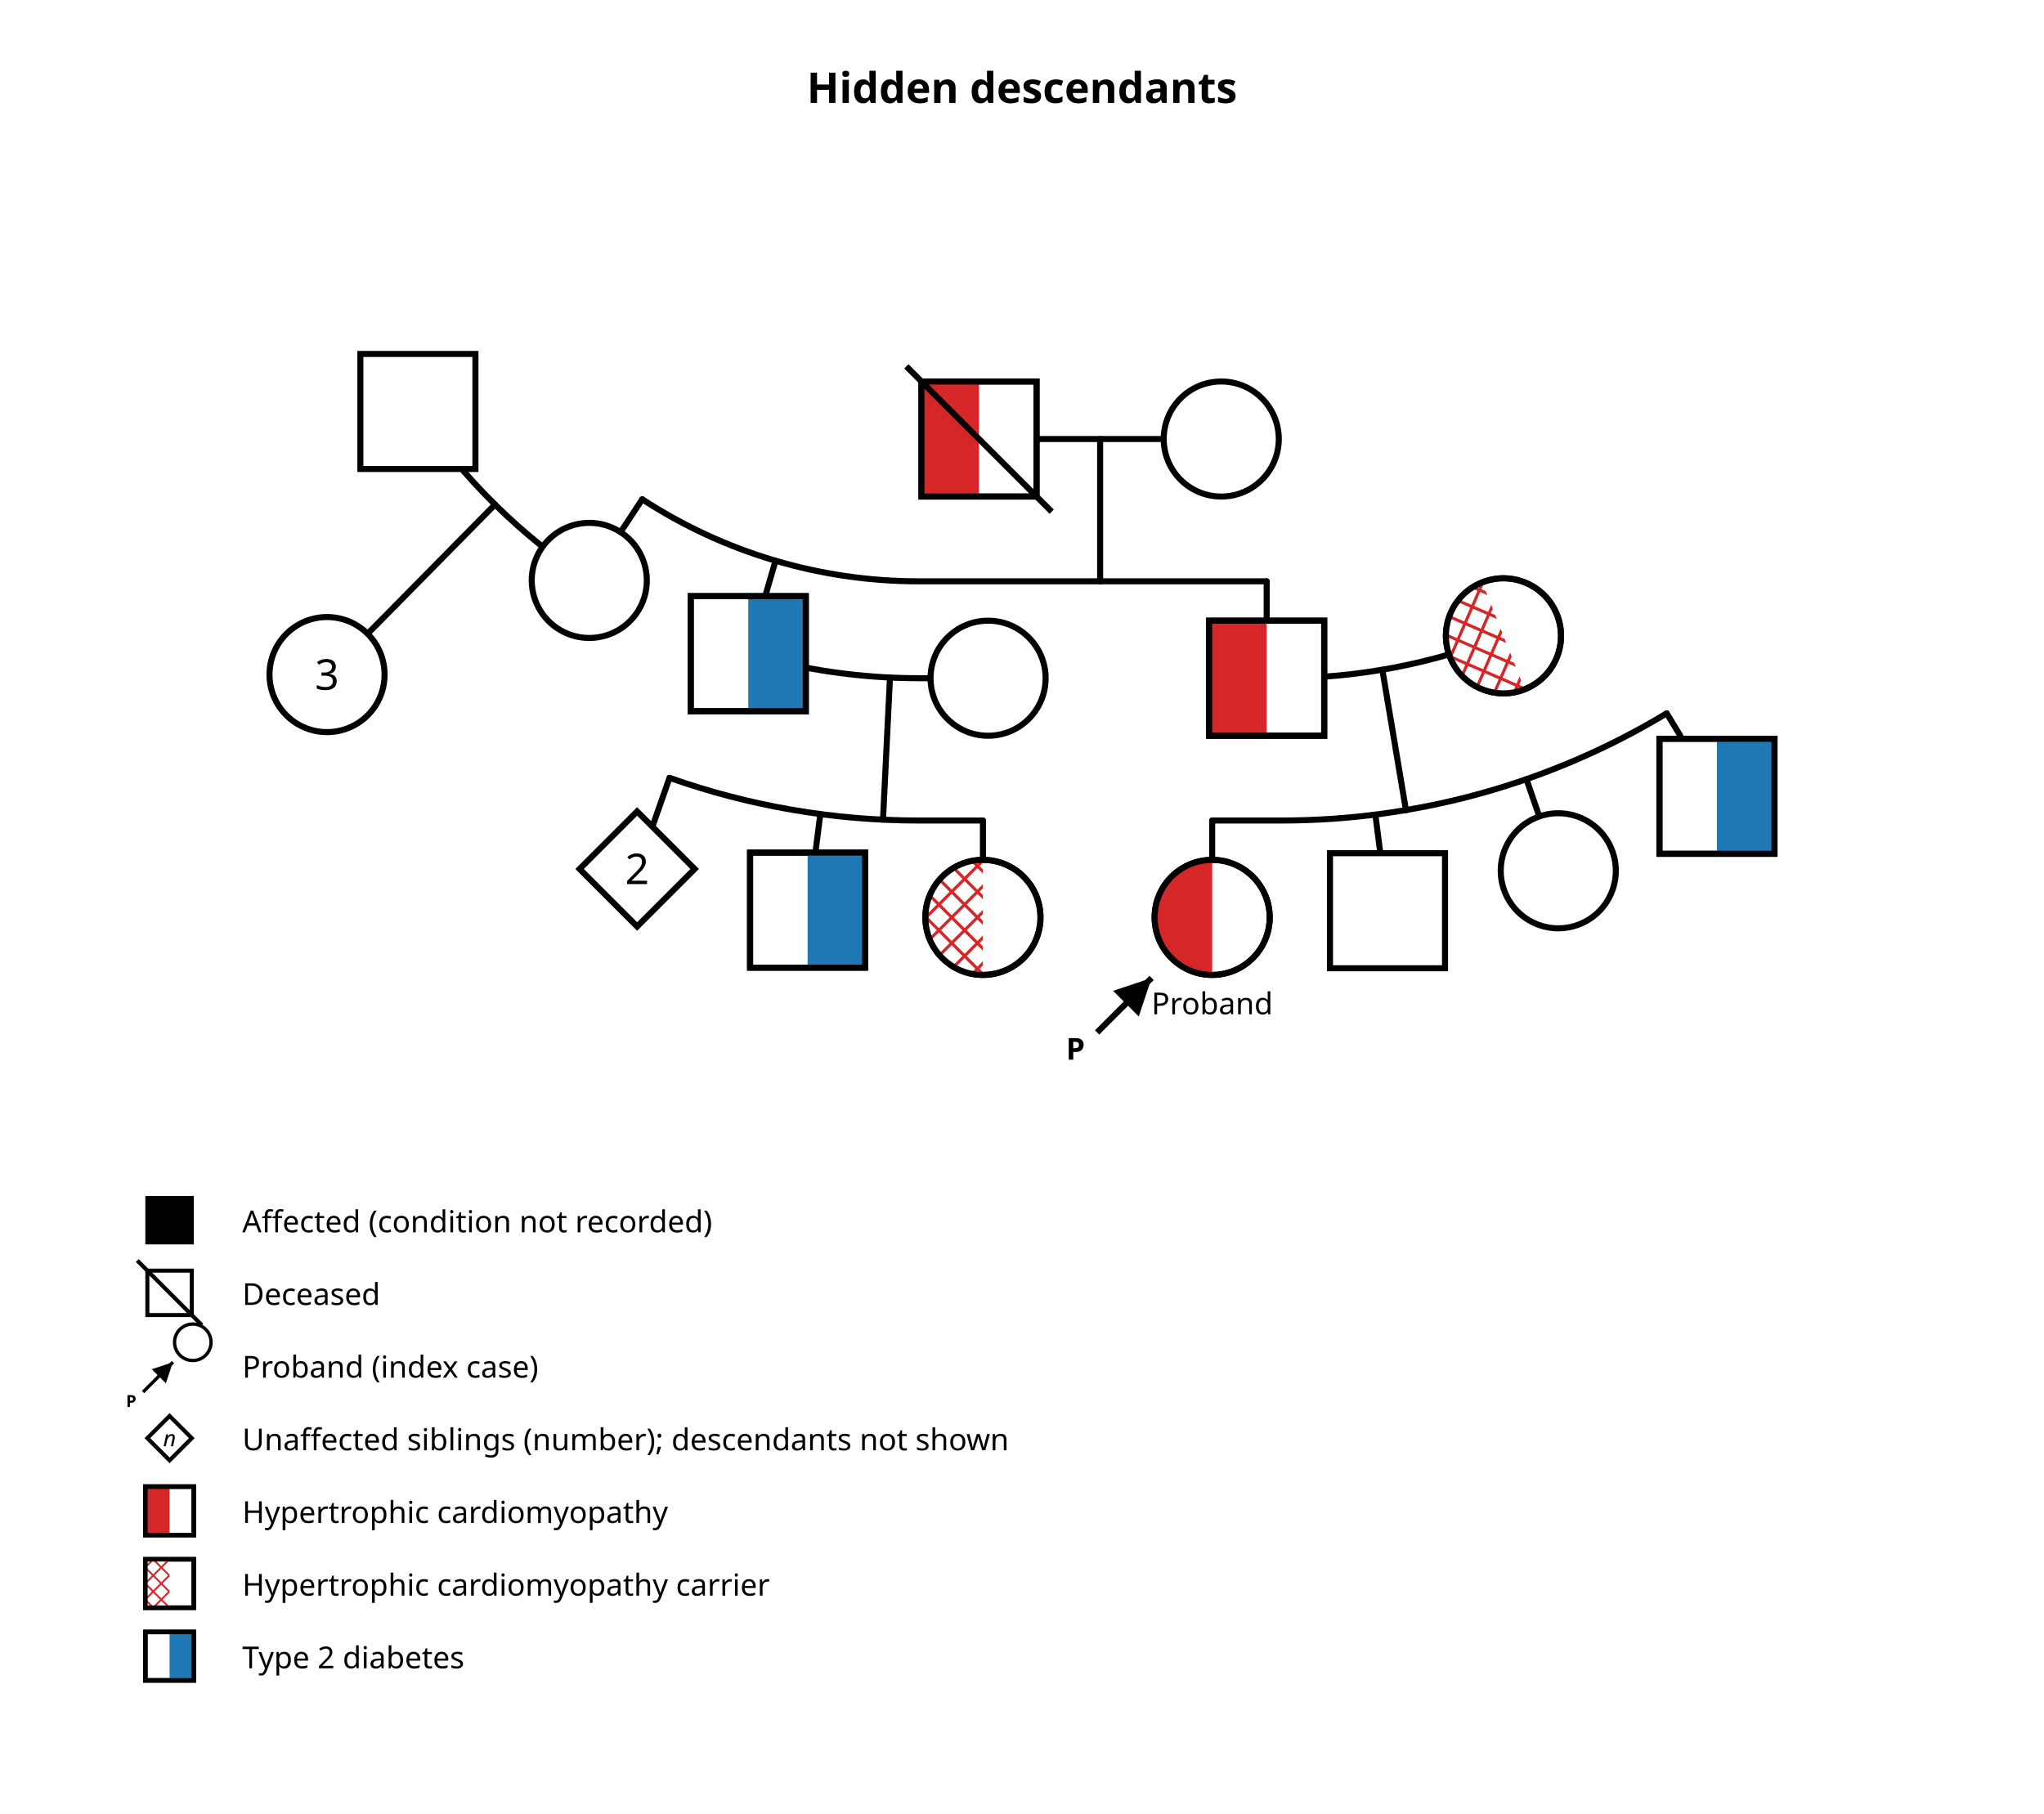
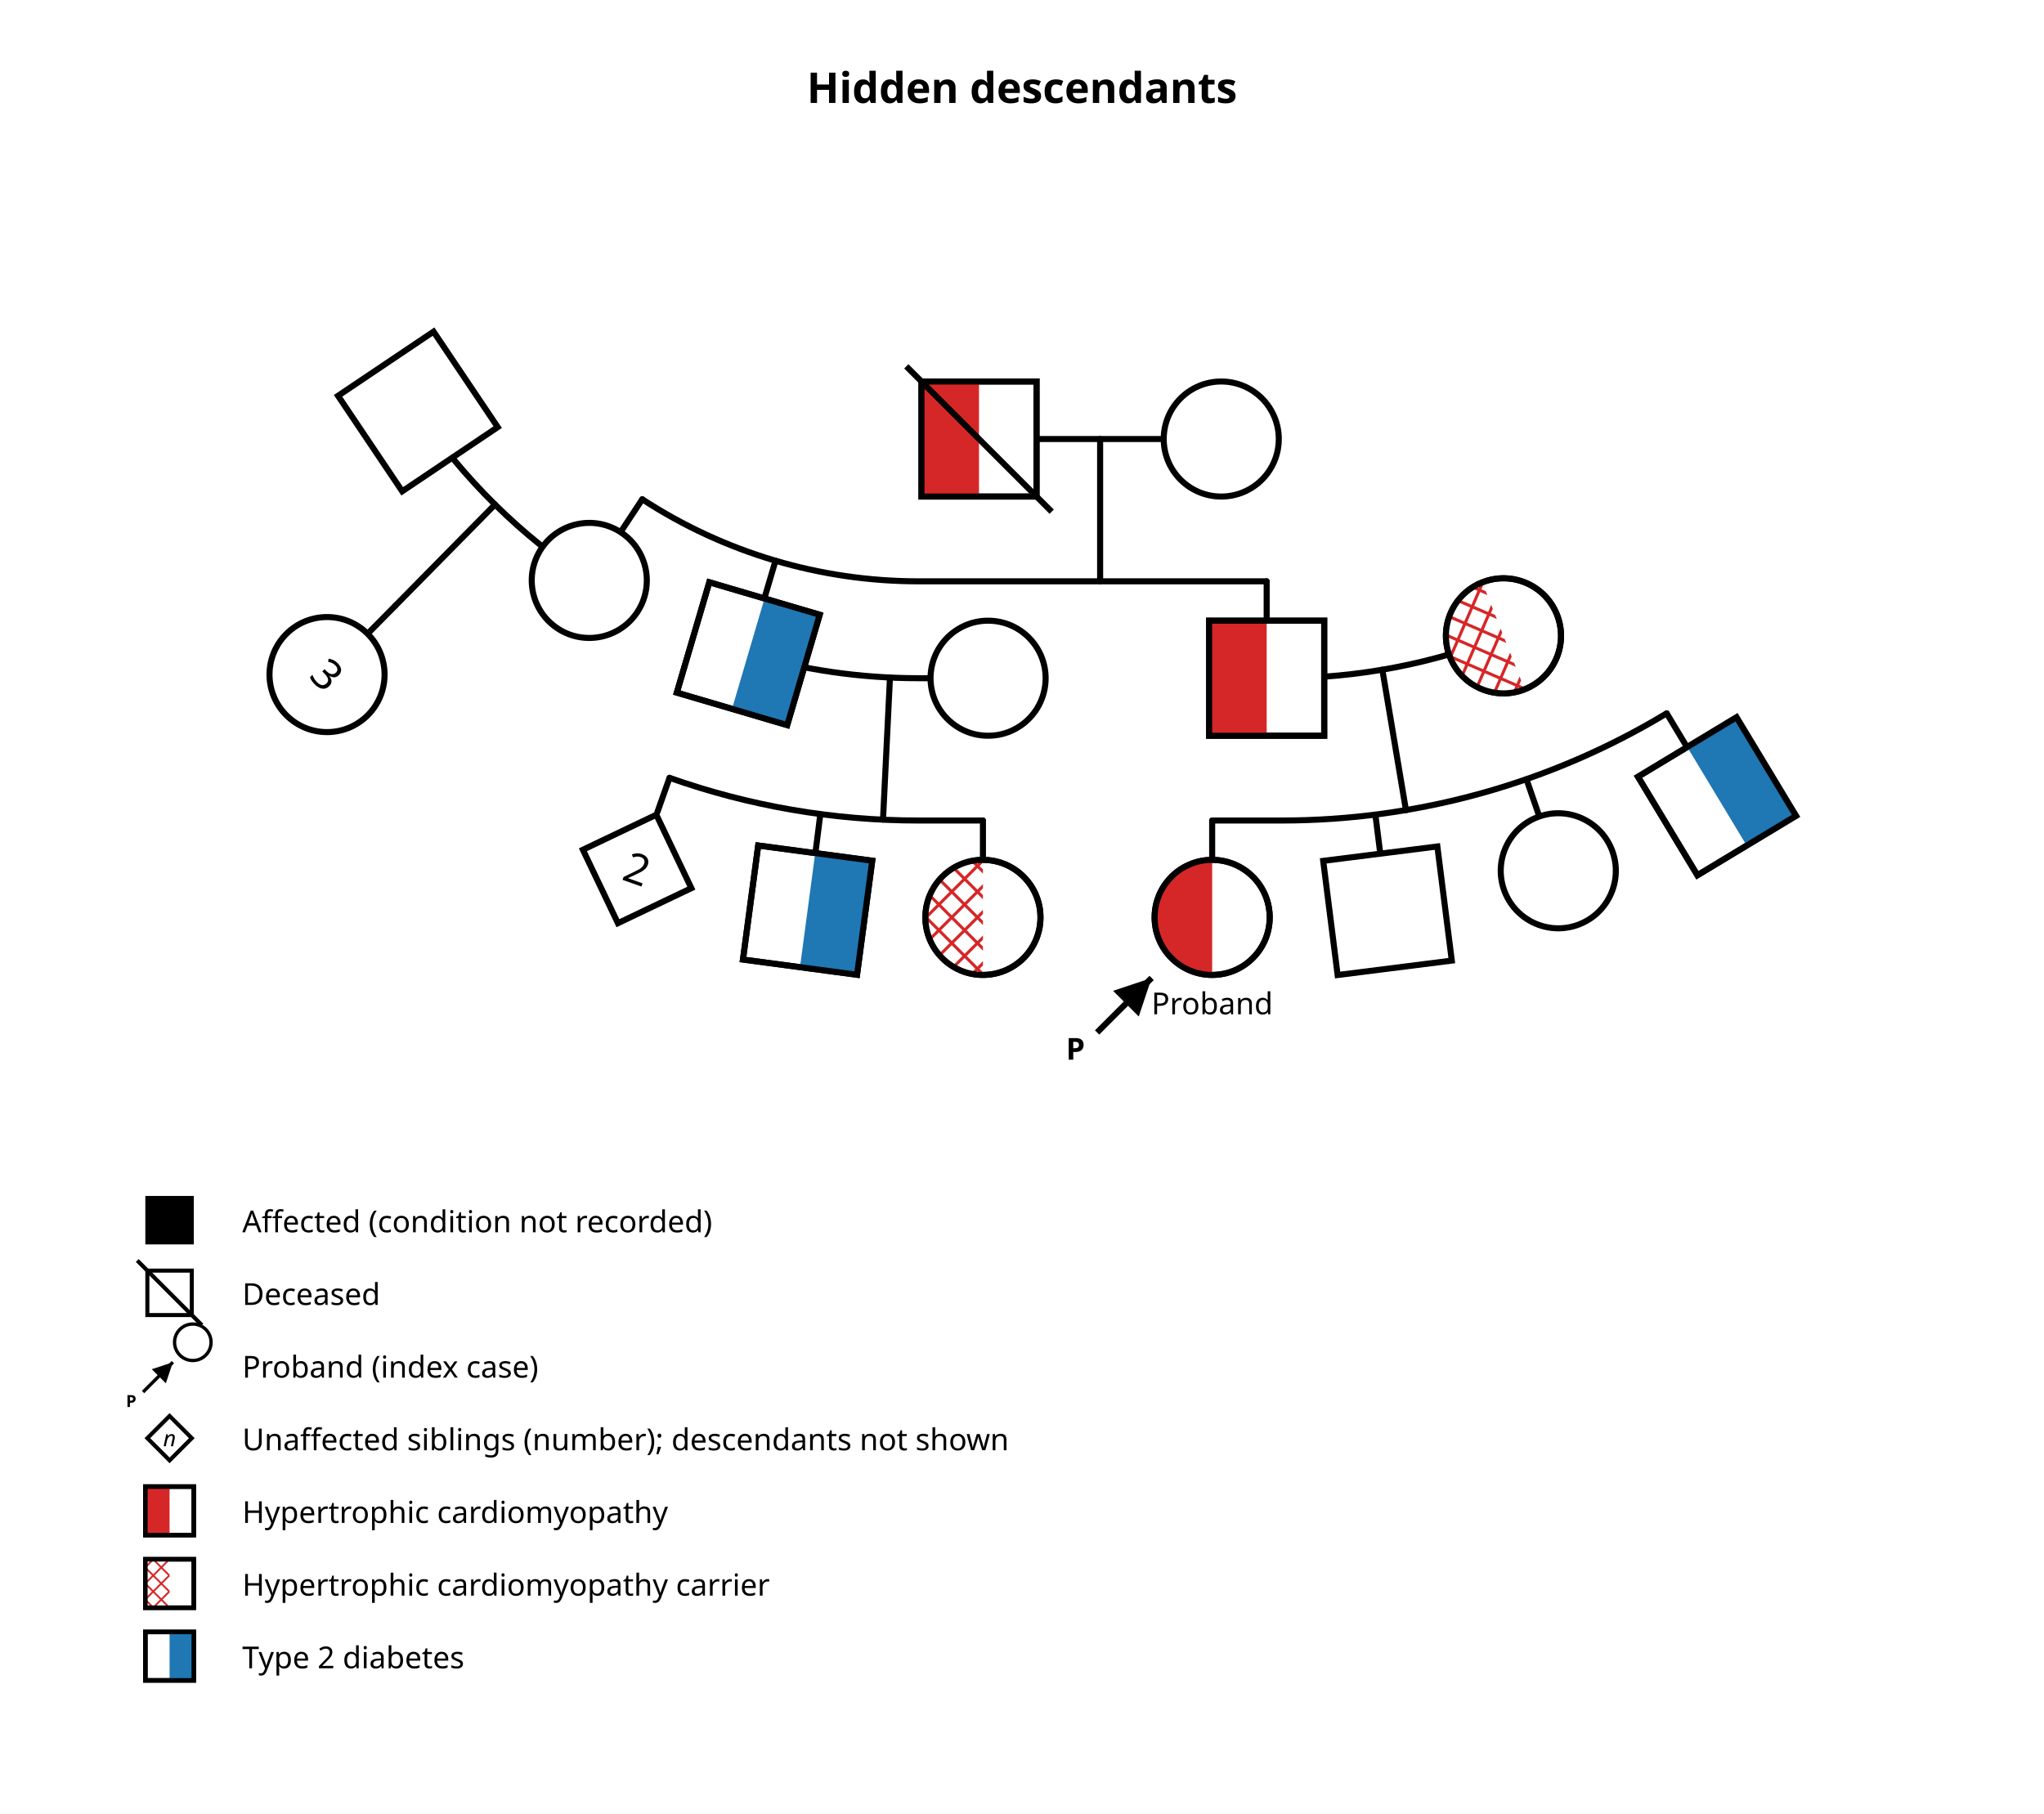
<svg xmlns="http://www.w3.org/2000/svg" height="599" viewBox="0 0 675 599" width="675">
  <defs>
    <marker id="proband-arrowhead" markerHeight="6" markerWidth="6" orient="auto" refX="6" refY="3">
      <path d="M 0 0 L 6 3 L 0 6 Z" fill="black" />
    </marker>
  </defs>
  <rect fill="white" height="599" width="675" />
  <g class="chart-title">
    <text fill="black" font-family="sans-serif" font-size="14" font-weight="bold" style="user-select:none" text-anchor="middle" x="337.5" y="34">Hidden descendants</text>
  </g>
  <g transform="translate(363.3 25)">
    <path d="M -40 120 L 40 120" fill="none" stroke="black" stroke-linecap="round" stroke-width="2" />
    <line fill="none" stroke="black" stroke-linecap="round" stroke-width="2" x1="0" x2="0" y1="120" y2="167" />
    <path d="M -151.2 139.9 A 167 167 0 0 0 -60 167 L 55 167" fill="none" stroke="black" stroke-linecap="round" stroke-width="2" />
    <line fill="none" stroke="black" stroke-linecap="round" stroke-width="2" x1="-151.2" x2="-157.8" y1="139.9" y2="149.9" />
-     <line fill="none" stroke="black" stroke-linecap="round" stroke-width="2" x1="-107.2" x2="-110.3" y1="160.2" y2="170.9" />
+     <line fill="none" stroke="black" stroke-linecap="round" stroke-width="2" x1="-107.2" x2="-110.6" y1="160.2" y2="171.7" />
    <line fill="none" stroke="black" stroke-linecap="round" stroke-width="2" x1="55" x2="55" y1="167" y2="179" />
    <path d="M 55 199 L 60 199 A 199 199 0 0 0 133.2 185" fill="none" stroke="black" stroke-linecap="round" stroke-width="2" />
    <line fill="none" stroke="black" stroke-linecap="round" stroke-width="2" x1="93.2" x2="101" y1="196.2" y2="242.6" />
    <path d="M 37 246 L 60 246 A 246 246 0 0 0 187.1 210.6" fill="none" stroke="black" stroke-linecap="round" stroke-width="2" />
    <line fill="none" stroke="black" stroke-linecap="round" stroke-width="2" x1="37" x2="37" y1="246" y2="258" />
-     <line fill="none" stroke="black" stroke-linecap="round" stroke-width="2" x1="90.9" x2="92.4" y1="244.1" y2="255.8" />
+     <line fill="none" stroke="black" stroke-linecap="round" stroke-width="2" x1="90.9" x2="92.4" y1="244.1" y2="256" />
    <line fill="none" stroke="black" stroke-linecap="round" stroke-width="2" x1="140.8" x2="144.7" y1="232.4" y2="243.7" />
-     <line fill="none" stroke="black" stroke-linecap="round" stroke-width="2" x1="187.1" x2="191.6" y1="210.6" y2="218" />
+     <line fill="none" stroke="black" stroke-linecap="round" stroke-width="2" x1="187.1" x2="193.3" y1="210.6" y2="220.9" />
    <path d="M -116.2 190.9 A 199 199 0 0 0 -60 199 L -37 199" fill="none" stroke="black" stroke-linecap="round" stroke-width="2" />
    <line fill="none" stroke="black" stroke-linecap="round" stroke-width="2" x1="-69.4" x2="-71.7" y1="198.8" y2="245.7" />
    <path d="M -142.2 231.9 A 246 246 0 0 0 -60 246 L -38.7 246" fill="none" stroke="black" stroke-linecap="round" stroke-width="2" />
-     <line fill="none" stroke="black" stroke-linecap="round" stroke-width="2" x1="-142.2" x2="-147.6" y1="231.9" y2="247.3" />
-     <line fill="none" stroke="black" stroke-linecap="round" stroke-width="2" x1="-92.4" x2="-93.9" y1="243.9" y2="255.6" />
+     <line fill="none" stroke="black" stroke-linecap="round" stroke-width="2" x1="-142.2" x2="-146.2" y1="231.9" y2="243.2" />
+     <line fill="none" stroke="black" stroke-linecap="round" stroke-width="2" x1="-92.4" x2="-93.9" y1="243.9" y2="255.8" />
    <line fill="none" stroke="black" stroke-linecap="round" stroke-width="2" x1="-38.7" x2="-38.7" y1="246" y2="258" />
    <path d="M -225.3 110.9 A 199 199 0 0 0 -168.7 166.7" fill="none" stroke="black" stroke-linecap="round" stroke-width="2" />
    <line fill="none" stroke="black" stroke-linecap="round" stroke-width="2" x1="-199.8" x2="-232.8" y1="141.6" y2="175.1" />
    <line fill="none" stroke="black" stroke-linecap="round" stroke-width="2" x1="-232.8" x2="-241.2" y1="175.1" y2="183.6" />
    <g transform="translate(-40 120) rotate(0)">
      <g transform="translate(-20 -20)">
        <g>
          <g>
            <clipPath id="symbol-clip-0">
              <rect height="38" width="38" x="1" y="1" />
            </clipPath>
            <rect fill="white" height="38" stroke="black" stroke-width="2" width="38" x="1" y="1" />
            <g clip-path="url(#symbol-clip-0)">
              <g>
                <g data-tag-fill="solid">
                  <path d="M 20 20 L 20 60 A 40 40 0 0 1 20 -20 Z" fill="#d62728" />
                </g>
              </g>
            </g>
            <rect fill="none" height="38" stroke="black" stroke-width="2" width="38" x="1" y="1" />
          </g>
        </g>
        <line stroke="black" stroke-width="2" x1="-4" x2="44" y1="-4" y2="44" />
      </g>
    </g>
    <g transform="translate(40 120) rotate(0)">
      <g transform="translate(-20 -20)">
        <g>
          <g>
            <circle cx="20" cy="20" fill="white" r="19" stroke="black" stroke-width="2" />
          </g>
        </g>
      </g>
    </g>
    <g transform="translate(55 199) rotate(0)">
      <g transform="translate(-20 -20)">
        <g>
          <g>
            <clipPath id="symbol-clip-2">
              <rect height="38" width="38" x="1" y="1" />
            </clipPath>
            <rect fill="white" height="38" stroke="black" stroke-width="2" width="38" x="1" y="1" />
            <g clip-path="url(#symbol-clip-2)">
              <g>
                <g data-tag-fill="solid">
                  <path d="M 20 20 L 20 60 A 40 40 0 0 1 20 -20 Z" fill="#d62728" />
                </g>
              </g>
            </g>
            <rect fill="none" height="38" stroke="black" stroke-width="2" width="38" x="1" y="1" />
          </g>
        </g>
      </g>
    </g>
    <g transform="translate(133.2 185) rotate(-21.6)">
      <g transform="translate(-20 -20)">
        <g>
          <g>
            <clipPath id="symbol-clip-3">
              <circle cx="20" cy="20" r="19" />
            </clipPath>
            <circle cx="20" cy="20" fill="white" r="19" stroke="black" stroke-width="2" />
            <g clip-path="url(#symbol-clip-3)">
              <g data-carrier-sector="hcm">
                <g data-tag-fill="crosshatch">
                  <clipPath id="symbol-clip-3-s0">
                    <path d="M 20 20 L 20 60 A 40 40 0 0 1 20 -20 Z" />
                  </clipPath>
                  <path d="M 20 20 L 20 60 A 40 40 0 0 1 20 -20 Z" fill="white" />
                  <path clip-path="url(#symbol-clip-3-s0)" d="M-35.757 40L4.243 0M-27.272 40L12.728 0M-18.787 40L21.213 0M-10.302 40L29.698 0M-1.816 40L38.184 0M6.669 40L46.669 0M15.154 40L55.154 0M23.64 40L63.64 0M32.125 40L72.125 0M-35.757 0L4.243 40M-27.272 0L12.728 40M-18.787 0L21.213 40M-10.302 0L29.698 40M-1.816 0L38.184 40M6.669 0L46.669 40M15.154 0L55.154 40M23.64 0L63.64 40M32.125 0L72.125 40" fill="none" stroke="#d62728" stroke-width="1" />
                </g>
              </g>
            </g>
            <circle cx="20" cy="20" fill="none" r="19" stroke="black" stroke-width="2" />
          </g>
        </g>
      </g>
    </g>
    <g transform="translate(203.7 238) rotate(-31.1)">
      <g transform="translate(-20 -20)">
        <g>
-           <g transform="rotate(31.1 20 20)">
-             <g>
-               <clipPath id="symbol-clip-4">
-                 <rect height="38" width="38" x="1" y="1" />
-               </clipPath>
-               <rect fill="white" height="38" stroke="black" stroke-width="2" width="38" x="1" y="1" />
-               <g clip-path="url(#symbol-clip-4)">
-                 <g>
-                   <g data-tag-fill="solid">
-                     <path d="M 20 20 L 20 -20 A 40 40 0 0 1 20 60 Z" fill="#1f77b4" />
-                   </g>
-                 </g>
-               </g>
-               <rect fill="none" height="38" stroke="black" stroke-width="2" width="38" x="1" y="1" />
-             </g>
+           <g>
+             <clipPath id="symbol-clip-4">
+               <rect height="38" width="38" x="1" y="1" />
+             </clipPath>
+             <rect fill="white" height="38" stroke="black" stroke-width="2" width="38" x="1" y="1" />
+             <g clip-path="url(#symbol-clip-4)">
+               <g>
+                 <g data-tag-fill="solid">
+                   <path d="M 20 20 L 20 -20 A 40 40 0 0 1 20 60 Z" fill="#1f77b4" />
+                 </g>
+               </g>
+             </g>
+             <rect fill="none" height="38" stroke="black" stroke-width="2" width="38" x="1" y="1" />
          </g>
        </g>
      </g>
    </g>
    <g transform="translate(151.3 262.6) rotate(-19.2)">
      <g transform="translate(-20 -20)">
        <g>
          <g>
            <circle cx="20" cy="20" fill="white" r="19" stroke="black" stroke-width="2" />
          </g>
        </g>
      </g>
    </g>
    <g transform="translate(94.9 275.8) rotate(-7.2)">
      <g transform="translate(-20 -20)">
        <g>
-           <g transform="rotate(7.2 20 20)">
-             <g>
-               <rect fill="white" height="38" stroke="black" stroke-width="2" width="38" x="1" y="1" />
-             </g>
+           <g>
+             <rect fill="white" height="38" stroke="black" stroke-width="2" width="38" x="1" y="1" />
          </g>
        </g>
      </g>
    </g>
    <g transform="translate(37 278) rotate(0)">
      <g transform="translate(-20 -20)">
        <g style="user-select:none" transform="translate(20 20)">
          <g data-name-label="true" pointer-events="none">
            <text fill="black" font-family="sans-serif" font-size="10" text-anchor="middle" x="0" y="32">Proband</text>
          </g>
        </g>
        <g>
          <g>
            <clipPath id="symbol-clip-7">
              <circle cx="20" cy="20" r="19" />
            </clipPath>
            <circle cx="20" cy="20" fill="white" r="19" stroke="black" stroke-width="2" />
            <g clip-path="url(#symbol-clip-7)">
              <g>
                <g data-tag-fill="solid">
                  <path d="M 20 20 L 20 60 A 40 40 0 0 1 20 -20 Z" fill="#d62728" />
                </g>
              </g>
            </g>
            <circle cx="20" cy="20" fill="none" r="19" stroke="black" stroke-width="2" />
          </g>
        </g>
        <g data-arrow="proband">
          <line marker-end="url(#proband-arrowhead)" stroke="black" stroke-width="2" x1="-18" x2="0" y1="58" y2="40" />
          <rect fill="white" height="10" width="8.5" x="-30" y="58" />
          <text data-proband-letter="true" fill="black" font-family="sans-serif" font-size="10" font-weight="bold" style="user-select:none" text-anchor="end" x="-22" y="67">P</text>
        </g>
      </g>
    </g>
    <g transform="translate(-116.2 190.9) rotate(16.4)">
      <g transform="translate(-20 -20)">
        <g>
-           <g transform="rotate(-16.4 20 20)">
-             <g>
-               <clipPath id="symbol-clip-8">
-                 <rect height="38" width="38" x="1" y="1" />
-               </clipPath>
-               <rect fill="white" height="38" stroke="black" stroke-width="2" width="38" x="1" y="1" />
-               <g clip-path="url(#symbol-clip-8)">
-                 <g>
-                   <g data-tag-fill="solid">
-                     <path d="M 20 20 L 20 -20 A 40 40 0 0 1 20 60 Z" fill="#1f77b4" />
-                   </g>
-                 </g>
-               </g>
-               <rect fill="none" height="38" stroke="black" stroke-width="2" width="38" x="1" y="1" />
-             </g>
+           <g>
+             <clipPath id="symbol-clip-8">
+               <rect height="38" width="38" x="1" y="1" />
+             </clipPath>
+             <rect fill="white" height="38" stroke="black" stroke-width="2" width="38" x="1" y="1" />
+             <g clip-path="url(#symbol-clip-8)">
+               <g>
+                 <g data-tag-fill="solid">
+                   <path d="M 20 20 L 20 -20 A 40 40 0 0 1 20 60 Z" fill="#1f77b4" />
+                 </g>
+               </g>
+             </g>
+             <rect fill="none" height="38" stroke="black" stroke-width="2" width="38" x="1" y="1" />
          </g>
        </g>
      </g>
    </g>
    <g transform="translate(-37 199) rotate(0)">
      <g transform="translate(-20 -20)">
        <g>
          <g>
            <circle cx="20" cy="20" fill="white" r="19" stroke="black" stroke-width="2" />
          </g>
        </g>
      </g>
    </g>
    <g transform="translate(-38.7 278) rotate(0)">
      <g transform="translate(-20 -20)">
        <g>
          <g>
            <clipPath id="symbol-clip-10">
              <circle cx="20" cy="20" r="19" />
            </clipPath>
            <circle cx="20" cy="20" fill="white" r="19" stroke="black" stroke-width="2" />
            <g clip-path="url(#symbol-clip-10)">
              <g data-carrier-sector="hcm">
                <g data-tag-fill="crosshatch">
                  <clipPath id="symbol-clip-10-s0">
                    <path d="M 20 20 L 20 60 A 40 40 0 0 1 20 -20 Z" />
                  </clipPath>
                  <path d="M 20 20 L 20 60 A 40 40 0 0 1 20 -20 Z" fill="white" />
                  <path clip-path="url(#symbol-clip-10-s0)" d="M-35.757 40L4.243 0M-27.272 40L12.728 0M-18.787 40L21.213 0M-10.302 40L29.698 0M-1.816 40L38.184 0M6.669 40L46.669 0M15.154 40L55.154 0M23.64 40L63.64 0M32.125 40L72.125 0M-35.757 0L4.243 40M-27.272 0L12.728 40M-18.787 0L21.213 40M-10.302 0L29.698 40M-1.816 0L38.184 40M6.669 0L46.669 40M15.154 0L55.154 40M23.64 0L63.64 40M32.125 0L72.125 40" fill="none" stroke="#d62728" stroke-width="1" />
                </g>
              </g>
            </g>
            <circle cx="20" cy="20" fill="none" r="19" stroke="black" stroke-width="2" />
          </g>
        </g>
      </g>
    </g>
    <g transform="translate(-96.6 275.6) rotate(7.6)">
      <g transform="translate(-20 -20)">
        <g>
-           <g transform="rotate(-7.6 20 20)">
-             <g>
-               <clipPath id="symbol-clip-11">
-                 <rect height="38" width="38" x="1" y="1" />
-               </clipPath>
-               <rect fill="white" height="38" stroke="black" stroke-width="2" width="38" x="1" y="1" />
-               <g clip-path="url(#symbol-clip-11)">
-                 <g>
-                   <g data-tag-fill="solid">
-                     <path d="M 20 20 L 20 -20 A 40 40 0 0 1 20 60 Z" fill="#1f77b4" />
-                   </g>
-                 </g>
-               </g>
-               <rect fill="none" height="38" stroke="black" stroke-width="2" width="38" x="1" y="1" />
-             </g>
+           <g>
+             <clipPath id="symbol-clip-11">
+               <rect height="38" width="38" x="1" y="1" />
+             </clipPath>
+             <rect fill="white" height="38" stroke="black" stroke-width="2" width="38" x="1" y="1" />
+             <g clip-path="url(#symbol-clip-11)">
+               <g>
+                 <g data-tag-fill="solid">
+                   <path d="M 20 20 L 20 -20 A 40 40 0 0 1 20 60 Z" fill="#1f77b4" />
+                 </g>
+               </g>
+             </g>
+             <rect fill="none" height="38" stroke="black" stroke-width="2" width="38" x="1" y="1" />
          </g>
        </g>
      </g>
    </g>
    <g transform="translate(-152.9 262) rotate(19.5)">
      <g transform="translate(-20 -20)">
        <g>
-           <g transform="rotate(-19.5 20 20)">
-             <g>
-               <polygon fill="white" points="20,1 39,20 20,39 1,20" stroke="black" stroke-width="2" />
-             </g>
-           </g>
-         </g>
-         <text data-branch-count="2" fill="black" font-family="sans-serif" font-size="14" style="user-select:none" text-anchor="middle" transform="rotate(-19.5 20 20)" x="20" y="25">2</text>
+           <g>
+             <polygon fill="white" points="20,1 39,20 20,39 1,20" stroke="black" stroke-width="2" />
+           </g>
+         </g>
+         <text data-branch-count="2" fill="black" font-family="sans-serif" font-size="14" style="user-select:none" text-anchor="middle" x="20" y="25">2</text>
      </g>
    </g>
    <g transform="translate(-225.3 110.9) rotate(56.1)">
      <g transform="translate(-20 -20)">
        <g>
-           <g transform="rotate(33.9 20 20)">
-             <g>
-               <rect fill="white" height="38" stroke="black" stroke-width="2" width="38" x="1" y="1" />
-             </g>
+           <g>
+             <rect fill="white" height="38" stroke="black" stroke-width="2" width="38" x="1" y="1" />
          </g>
        </g>
      </g>
    </g>
    <g transform="translate(-168.7 166.7) rotate(33.1)">
      <g transform="translate(-20 -20)">
        <g>
          <g>
            <circle cx="20" cy="20" fill="white" r="19" stroke="black" stroke-width="2" />
          </g>
        </g>
      </g>
    </g>
    <g transform="translate(-255.3 197.8) rotate(44.6)">
      <g transform="translate(-20 -20)">
        <g>
          <g>
            <circle cx="20" cy="20" fill="white" r="19" stroke="black" stroke-width="2" />
          </g>
        </g>
-         <text data-branch-count="3" fill="black" font-family="sans-serif" font-size="14" style="user-select:none" text-anchor="middle" transform="rotate(-44.6 20 20)" x="20" y="25">3</text>
+         <text data-branch-count="3" fill="black" font-family="sans-serif" font-size="14" style="user-select:none" text-anchor="middle" x="20" y="25">3</text>
      </g>
    </g>
  </g>
  <g class="pedigree-key" transform="translate(0 391)">
    <g transform="translate(56 12) scale(0.667) translate(-14 -14)">
      <svg height="28" viewBox="-2 -2 28 28" width="28">
        <rect fill="black" height="22" stroke="black" stroke-width="2" width="22" x="1" y="1" />
      </svg>
    </g>
    <text fill="black" font-family="sans-serif" font-size="10" x="80" y="16">Affected (condition not recorded)</text>
    <g transform="translate(56 36) scale(0.667) translate(-18 -18)">
      <svg height="36" viewBox="-6 -6 36 36" width="36">
        <rect fill="white" height="22" stroke="black" stroke-width="2" width="22" x="1" y="1" />
        <line stroke="black" stroke-width="2" x1="-4" x2="28" y1="-4" y2="28" />
      </svg>
    </g>
    <text fill="black" font-family="sans-serif" font-size="10" x="80" y="40">Deceased</text>
    <g transform="translate(56 60) scale(0.667) translate(-23 -23)">
      <svg height="46" viewBox="-30 -2 56 56" width="46">
        <defs>
          <marker id="legend-arrowhead" markerHeight="6" markerWidth="6" orient="auto" refX="6" refY="3">
            <polygon fill="black" points="0 0, 6 3, 0 6" />
          </marker>
        </defs>
        <circle cx="12" cy="12" fill="white" r="11" stroke="black" stroke-width="2" />
        <g data-arrow="proband">
          <line marker-end="url(#legend-arrowhead)" stroke="black" stroke-width="2" x1="-18" x2="0" y1="42" y2="24" />
          <rect fill="white" height="10" width="8.5" x="-30" y="42" />
          <text data-proband-letter="true" fill="black" font-family="sans-serif" font-size="10" font-weight="bold" style="user-select:none" text-anchor="end" x="-22" y="51">P</text>
        </g>
      </svg>
    </g>
    <text fill="black" font-family="sans-serif" font-size="10" x="80" y="64">Proband (index case)</text>
    <g transform="translate(56 84) scale(0.667) translate(-14 -14)">
      <svg height="28" viewBox="-2 -2 28 28" width="28">
        <polygon fill="white" points="12,1 23,12 12,23 1,12" stroke="black" stroke-width="2" />
        <text font-family="sans-serif" font-size="11" font-style="italic" text-anchor="middle" x="12" y="16">n</text>
      </svg>
    </g>
    <text fill="black" font-family="sans-serif" font-size="10" x="80" y="88">Unaffected siblings (number); descendants not shown</text>
    <g transform="translate(56 108) scale(1) translate(-14 -14)">
      <svg height="28" viewBox="0 0 28 28" width="28">
        <clipPath id="legend-clip-hcm">
          <rect height="16" width="16" x="6" y="6" />
        </clipPath>
        <rect fill="white" height="16" stroke="black" stroke-width="1.5" width="16" x="6" y="6" />
        <g clip-path="url(#legend-clip-hcm)">
          <g data-tag-fill="solid">
            <path d="M 14 14 L 14 30 A 16 16 0 0 1 14 -2 Z" fill="#d62728" />
          </g>
        </g>
        <rect fill="none" height="16" stroke="black" stroke-width="1.5" width="16" x="6" y="6" />
      </svg>
    </g>
    <text fill="black" font-family="sans-serif" font-size="10" x="80" y="112">Hypertrophic cardiomyopathy</text>
    <g transform="translate(56 132) scale(1) translate(-14 -14)">
      <svg height="28" viewBox="0 0 28 28" width="28">
        <clipPath id="legend-clip-hcm-carrier">
          <rect height="16" width="16" x="6" y="6" />
        </clipPath>
        <rect fill="white" height="16" stroke="black" stroke-width="1.5" width="16" x="6" y="6" />
        <g clip-path="url(#legend-clip-hcm-carrier)">
          <g data-tag-fill="crosshatch">
            <clipPath id="legend-clip-hcm-carrier-fill">
              <path d="M 14 14 L 14 30 A 16 16 0 0 1 14 -2 Z" />
            </clipPath>
            <path d="M 14 14 L 14 30 A 16 16 0 0 1 14 -2 Z" fill="white" />
            <path clip-path="url(#legend-clip-hcm-carrier-fill)" d="M-7.348 22L8.652 6M-2.045 22L13.955 6M3.258 22L19.258 6M8.562 22L24.562 6M13.865 22L29.865 6M19.168 22L35.168 6M-7.348 6L8.652 22M-2.045 6L13.955 22M3.258 6L19.258 22M8.562 6L24.562 22M13.865 6L29.865 22M19.168 6L35.168 22" fill="none" stroke="#d62728" stroke-width="0.6" />
          </g>
        </g>
        <rect fill="none" height="16" stroke="black" stroke-width="1.5" width="16" x="6" y="6" />
      </svg>
    </g>
    <text fill="black" font-family="sans-serif" font-size="10" x="80" y="136">Hypertrophic cardiomyopathy carrier</text>
    <g transform="translate(56 156) scale(1) translate(-14 -14)">
      <svg height="28" viewBox="0 0 28 28" width="28">
        <clipPath id="legend-clip-dm">
          <rect height="16" width="16" x="6" y="6" />
        </clipPath>
        <rect fill="white" height="16" stroke="black" stroke-width="1.5" width="16" x="6" y="6" />
        <g clip-path="url(#legend-clip-dm)">
          <g data-tag-fill="solid">
            <path d="M 14 14 L 14 -2 A 16 16 0 0 1 14 30 Z" fill="#1f77b4" />
          </g>
        </g>
        <rect fill="none" height="16" stroke="black" stroke-width="1.5" width="16" x="6" y="6" />
      </svg>
    </g>
    <text fill="black" font-family="sans-serif" font-size="10" x="80" y="160">Type 2 diabetes</text>
  </g>
</svg>
